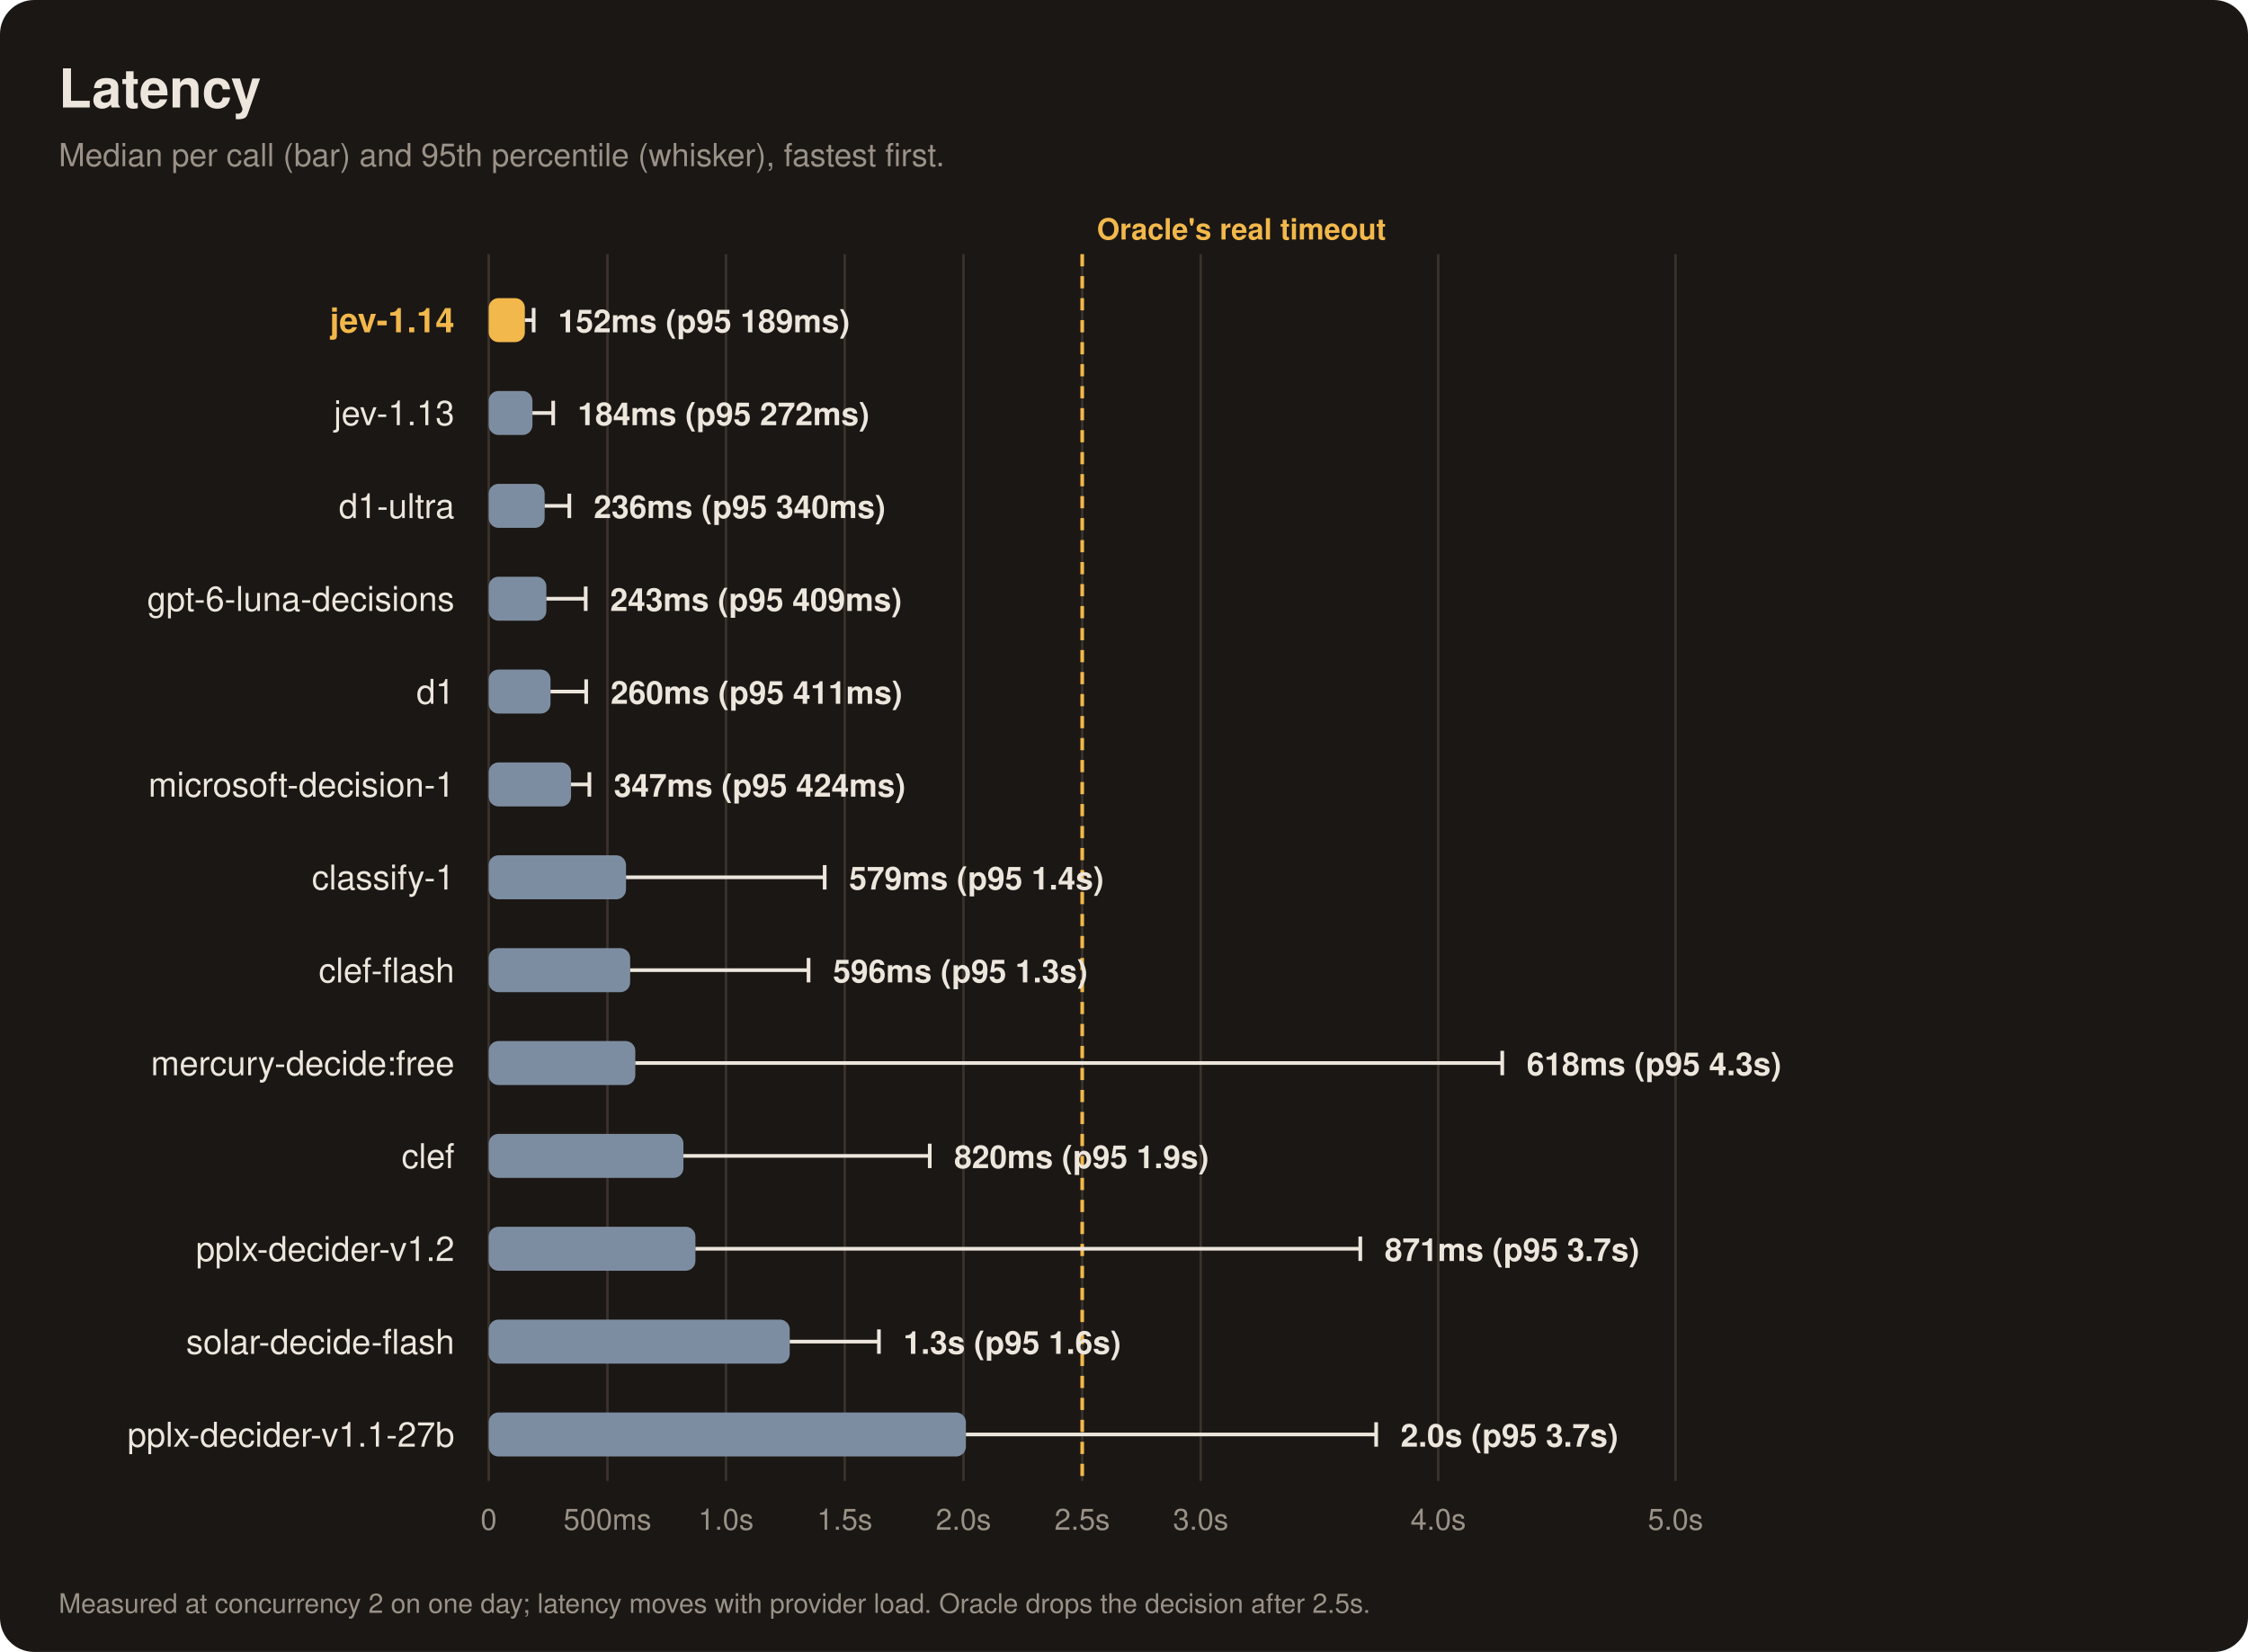
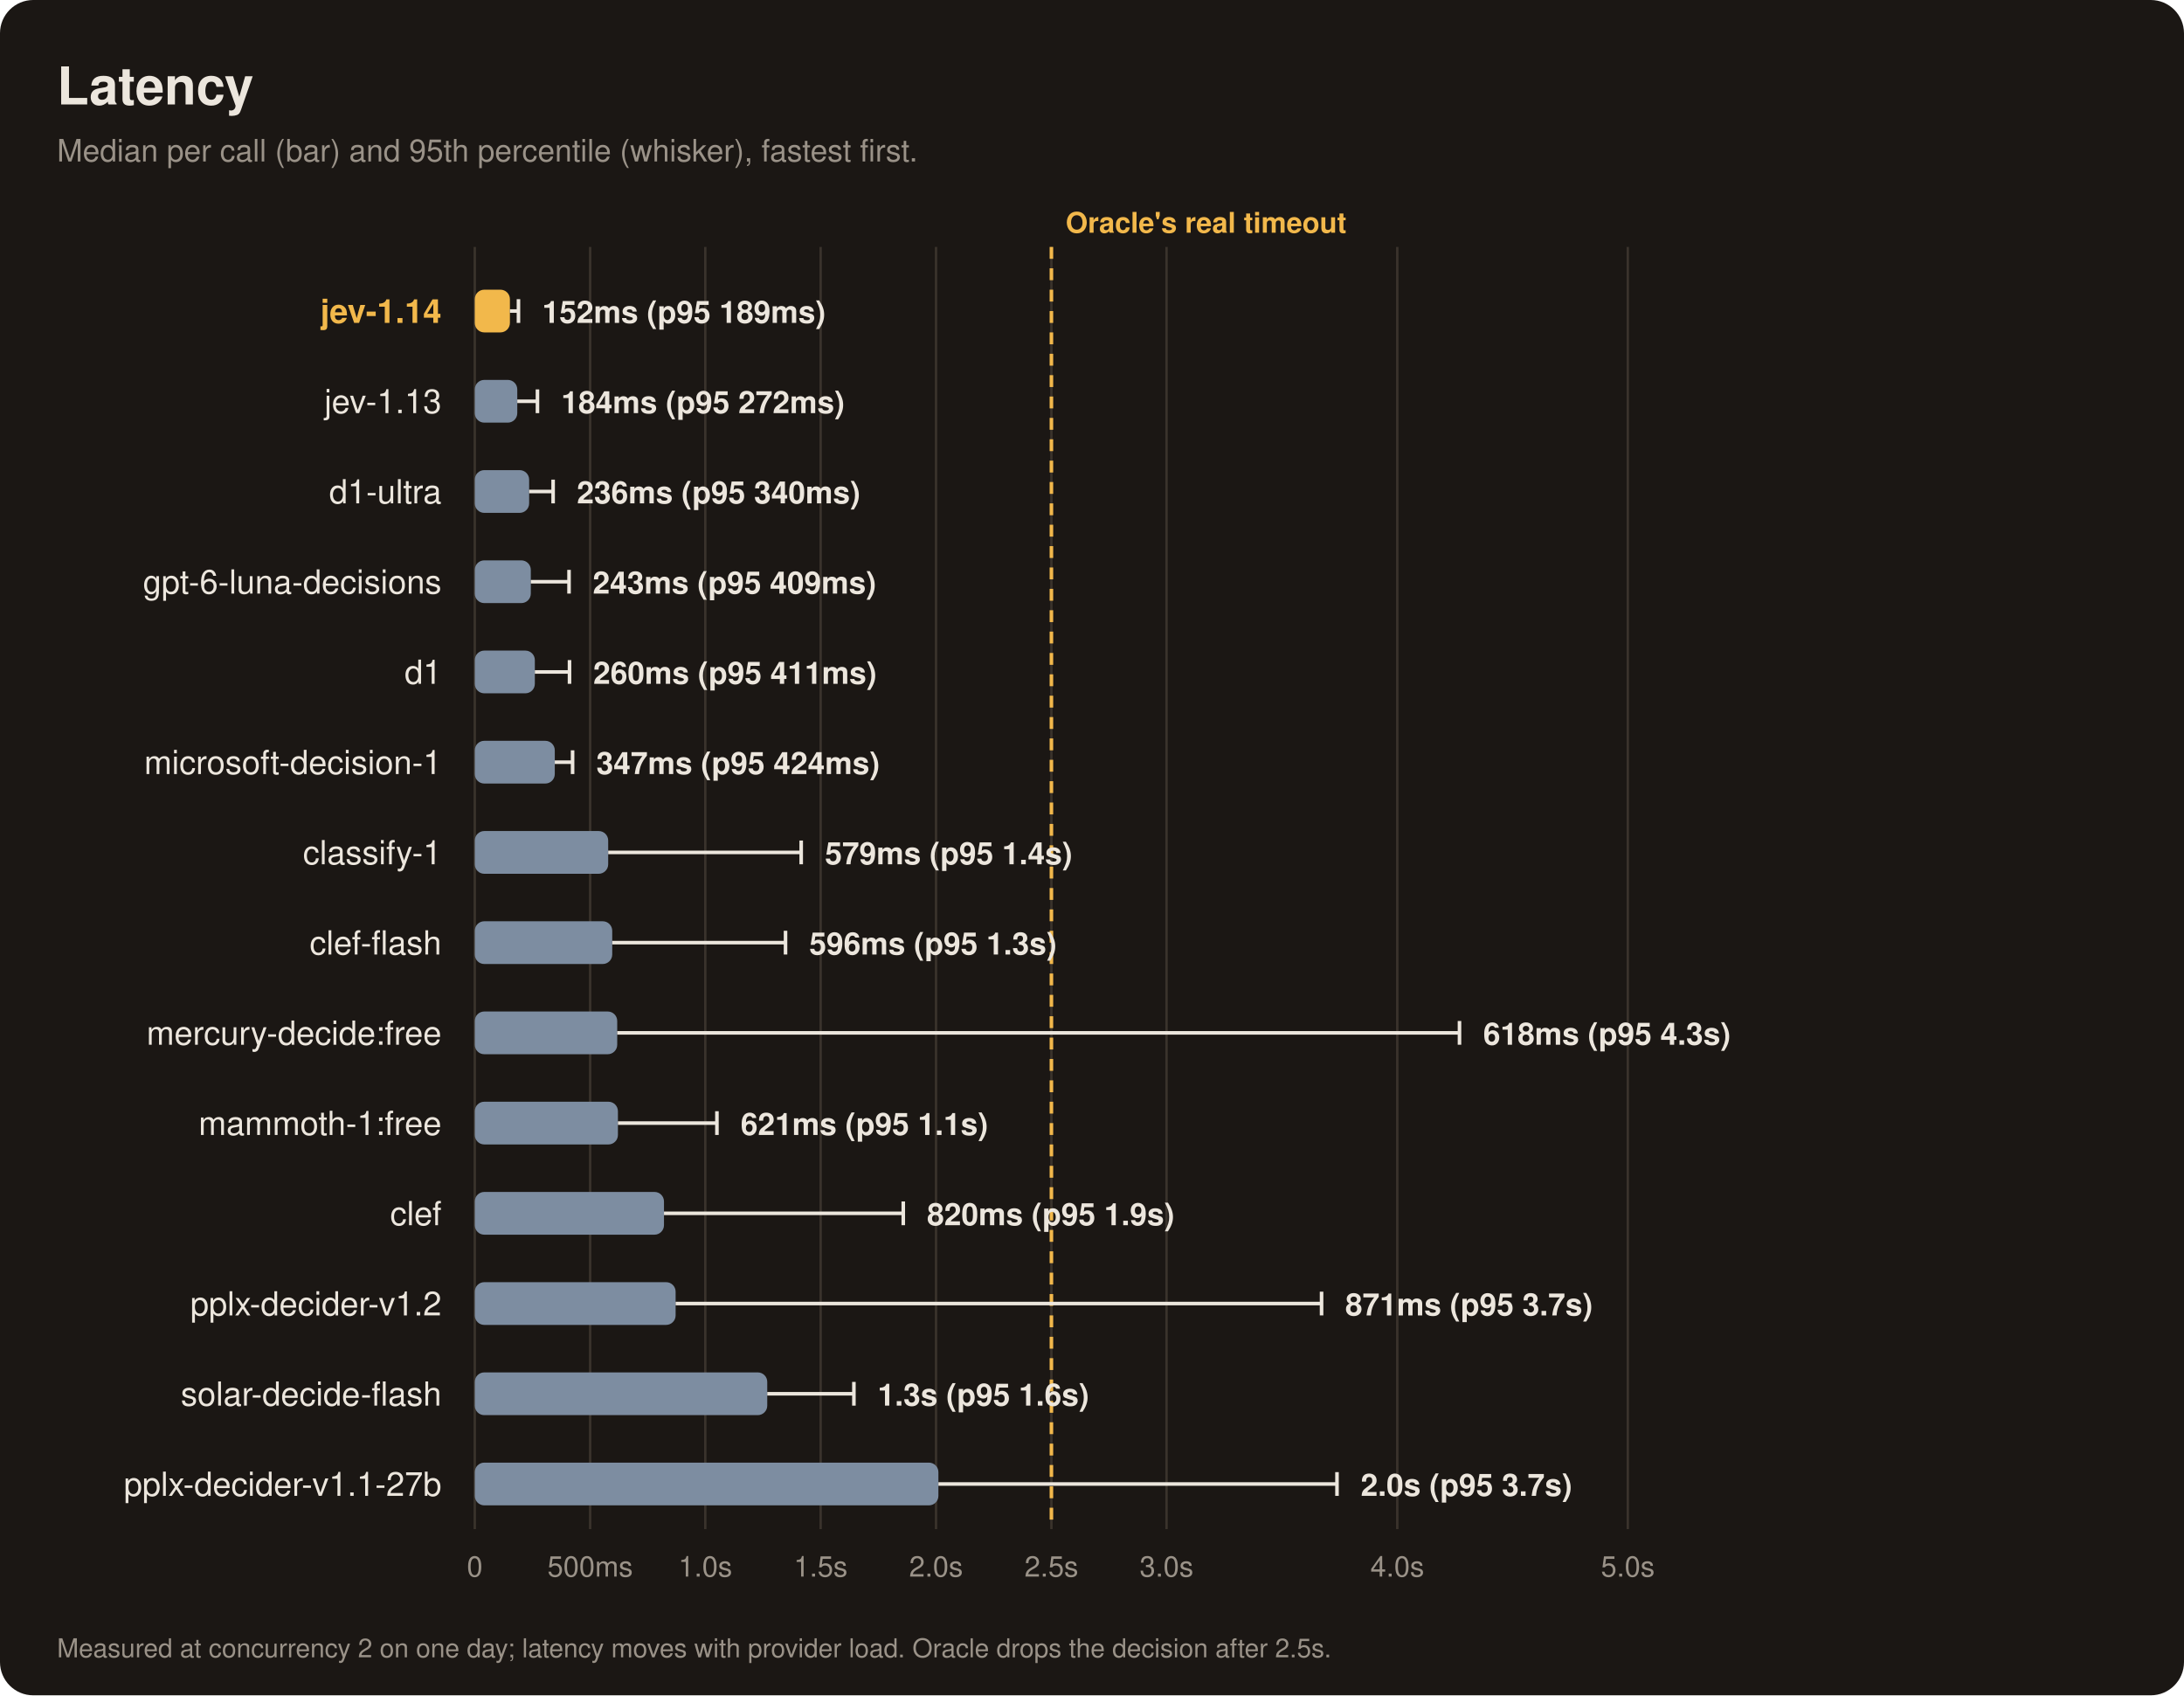
- <svg xmlns="http://www.w3.org/2000/svg" viewBox="0 0 920 676" width="920" role="img" aria-label="Latency" font-family="-apple-system,BlinkMacSystemFont,'Segoe UI',Helvetica,Arial,sans-serif">
-   <rect width="920" height="676" rx="14" fill="#1b1714" />
+ <svg xmlns="http://www.w3.org/2000/svg" viewBox="0 0 920 714" width="920" role="img" aria-label="Latency" font-family="-apple-system,BlinkMacSystemFont,'Segoe UI',Helvetica,Arial,sans-serif">
+   <rect width="920" height="714" rx="14" fill="#1b1714" />
  <text x="24.0" y="44.0" font-size="22" font-weight="700" fill="#ece6dd" text-anchor="start">Latency</text>
  <text x="24.0" y="68.0" font-size="13" font-weight="400" fill="#9a9288" text-anchor="start">Median per call (bar) and 95th percentile (whisker), fastest first.</text>
-   <line x1="200.0" y1="104.0" x2="200.0" y2="606.0" stroke="#3a332c" stroke-width="1.0" />
-   <text x="200.0" y="626.0" font-size="12" font-weight="400" fill="#9a9288" text-anchor="middle">0</text>
-   <line x1="248.6" y1="104.0" x2="248.6" y2="606.0" stroke="#3a332c" stroke-width="1.0" />
-   <text x="248.6" y="626.0" font-size="12" font-weight="400" fill="#9a9288" text-anchor="middle">500ms</text>
-   <line x1="297.1" y1="104.0" x2="297.1" y2="606.0" stroke="#3a332c" stroke-width="1.0" />
-   <text x="297.1" y="626.0" font-size="12" font-weight="400" fill="#9a9288" text-anchor="middle">1.0s</text>
-   <line x1="345.7" y1="104.0" x2="345.7" y2="606.0" stroke="#3a332c" stroke-width="1.0" />
-   <text x="345.7" y="626.0" font-size="12" font-weight="400" fill="#9a9288" text-anchor="middle">1.5s</text>
-   <line x1="394.3" y1="104.0" x2="394.3" y2="606.0" stroke="#3a332c" stroke-width="1.0" />
-   <text x="394.3" y="626.0" font-size="12" font-weight="400" fill="#9a9288" text-anchor="middle">2.0s</text>
-   <line x1="442.9" y1="104.0" x2="442.9" y2="606.0" stroke="#3a332c" stroke-width="1.0" />
-   <text x="442.9" y="626.0" font-size="12" font-weight="400" fill="#9a9288" text-anchor="middle">2.5s</text>
-   <line x1="491.4" y1="104.0" x2="491.4" y2="606.0" stroke="#3a332c" stroke-width="1.0" />
-   <text x="491.4" y="626.0" font-size="12" font-weight="400" fill="#9a9288" text-anchor="middle">3.0s</text>
-   <line x1="588.6" y1="104.0" x2="588.6" y2="606.0" stroke="#3a332c" stroke-width="1.0" />
-   <text x="588.6" y="626.0" font-size="12" font-weight="400" fill="#9a9288" text-anchor="middle">4.0s</text>
-   <line x1="685.7" y1="104.0" x2="685.7" y2="606.0" stroke="#3a332c" stroke-width="1.0" />
-   <text x="685.7" y="626.0" font-size="12" font-weight="400" fill="#9a9288" text-anchor="middle">5.0s</text>
-   <line x1="442.9" y1="104.0" x2="442.9" y2="606.0" stroke="#f2b84b" stroke-width="1.5" stroke-dasharray="5 4" />
+   <line x1="200.0" y1="104.0" x2="200.0" y2="644.0" stroke="#3a332c" stroke-width="1.0" />
+   <text x="200.0" y="664.0" font-size="12" font-weight="400" fill="#9a9288" text-anchor="middle">0</text>
+   <line x1="248.6" y1="104.0" x2="248.6" y2="644.0" stroke="#3a332c" stroke-width="1.0" />
+   <text x="248.6" y="664.0" font-size="12" font-weight="400" fill="#9a9288" text-anchor="middle">500ms</text>
+   <line x1="297.1" y1="104.0" x2="297.1" y2="644.0" stroke="#3a332c" stroke-width="1.0" />
+   <text x="297.1" y="664.0" font-size="12" font-weight="400" fill="#9a9288" text-anchor="middle">1.0s</text>
+   <line x1="345.7" y1="104.0" x2="345.7" y2="644.0" stroke="#3a332c" stroke-width="1.0" />
+   <text x="345.7" y="664.0" font-size="12" font-weight="400" fill="#9a9288" text-anchor="middle">1.5s</text>
+   <line x1="394.3" y1="104.0" x2="394.3" y2="644.0" stroke="#3a332c" stroke-width="1.0" />
+   <text x="394.3" y="664.0" font-size="12" font-weight="400" fill="#9a9288" text-anchor="middle">2.0s</text>
+   <line x1="442.9" y1="104.0" x2="442.9" y2="644.0" stroke="#3a332c" stroke-width="1.0" />
+   <text x="442.9" y="664.0" font-size="12" font-weight="400" fill="#9a9288" text-anchor="middle">2.5s</text>
+   <line x1="491.4" y1="104.0" x2="491.4" y2="644.0" stroke="#3a332c" stroke-width="1.0" />
+   <text x="491.4" y="664.0" font-size="12" font-weight="400" fill="#9a9288" text-anchor="middle">3.0s</text>
+   <line x1="588.6" y1="104.0" x2="588.6" y2="644.0" stroke="#3a332c" stroke-width="1.0" />
+   <text x="588.6" y="664.0" font-size="12" font-weight="400" fill="#9a9288" text-anchor="middle">4.0s</text>
+   <line x1="685.7" y1="104.0" x2="685.7" y2="644.0" stroke="#3a332c" stroke-width="1.0" />
+   <text x="685.7" y="664.0" font-size="12" font-weight="400" fill="#9a9288" text-anchor="middle">5.0s</text>
+   <line x1="442.9" y1="104.0" x2="442.9" y2="644.0" stroke="#f2b84b" stroke-width="1.5" stroke-dasharray="5 4" />
  <text x="448.9" y="98.0" font-size="12" font-weight="600" fill="#f2b84b" text-anchor="start">Oracle's real timeout</text>
  <text x="186.0" y="136.0" font-size="14" font-weight="700" fill="#f2b84b" text-anchor="end">jev-1.14</text>
  <rect x="200.0" y="122.0" width="14.8" height="18.0" rx="4.0" fill="#f2b84b" />
  <line x1="214.8" y1="131.0" x2="218.4" y2="131.0" stroke="#ece6dd" stroke-width="1.5" />
  <line x1="218.4" y1="126.0" x2="218.4" y2="136.0" stroke="#ece6dd" stroke-width="1.5" />
  <text x="228.4" y="136.0" font-size="13" font-weight="600" fill="#ece6dd" text-anchor="start">152ms  (p95 189ms)</text>
  <text x="186.0" y="174.0" font-size="14" font-weight="500" fill="#ece6dd" text-anchor="end">jev-1.13</text>
  <rect x="200.0" y="160.0" width="17.9" height="18.0" rx="4.0" fill="#7d8da1" />
  <line x1="217.9" y1="169.0" x2="226.4" y2="169.0" stroke="#ece6dd" stroke-width="1.5" />
  <line x1="226.4" y1="164.0" x2="226.4" y2="174.0" stroke="#ece6dd" stroke-width="1.5" />
  <text x="236.4" y="174.0" font-size="13" font-weight="600" fill="#ece6dd" text-anchor="start">184ms  (p95 272ms)</text>
  <text x="186.0" y="212.0" font-size="14" font-weight="500" fill="#ece6dd" text-anchor="end">d1-ultra</text>
  <rect x="200.0" y="198.0" width="22.9" height="18.0" rx="4.0" fill="#7d8da1" />
  <line x1="222.9" y1="207.0" x2="233.0" y2="207.0" stroke="#ece6dd" stroke-width="1.5" />
  <line x1="233.0" y1="202.0" x2="233.0" y2="212.0" stroke="#ece6dd" stroke-width="1.5" />
  <text x="243.0" y="212.0" font-size="13" font-weight="600" fill="#ece6dd" text-anchor="start">236ms  (p95 340ms)</text>
  <text x="186.0" y="250.0" font-size="14" font-weight="500" fill="#ece6dd" text-anchor="end">gpt-6-luna-decisions</text>
  <rect x="200.0" y="236.0" width="23.6" height="18.0" rx="4.0" fill="#7d8da1" />
  <line x1="223.6" y1="245.0" x2="239.7" y2="245.0" stroke="#ece6dd" stroke-width="1.5" />
  <line x1="239.7" y1="240.0" x2="239.7" y2="250.0" stroke="#ece6dd" stroke-width="1.5" />
  <text x="249.7" y="250.0" font-size="13" font-weight="600" fill="#ece6dd" text-anchor="start">243ms  (p95 409ms)</text>
  <text x="186.0" y="288.0" font-size="14" font-weight="500" fill="#ece6dd" text-anchor="end">d1</text>
  <rect x="200.0" y="274.0" width="25.3" height="18.0" rx="4.0" fill="#7d8da1" />
  <line x1="225.3" y1="283.0" x2="239.9" y2="283.0" stroke="#ece6dd" stroke-width="1.5" />
  <line x1="239.9" y1="278.0" x2="239.9" y2="288.0" stroke="#ece6dd" stroke-width="1.5" />
  <text x="249.9" y="288.0" font-size="13" font-weight="600" fill="#ece6dd" text-anchor="start">260ms  (p95 411ms)</text>
  <text x="186.0" y="326.0" font-size="14" font-weight="500" fill="#ece6dd" text-anchor="end">microsoft-decision-1</text>
  <rect x="200.0" y="312.0" width="33.7" height="18.0" rx="4.0" fill="#7d8da1" />
  <line x1="233.7" y1="321.0" x2="241.2" y2="321.0" stroke="#ece6dd" stroke-width="1.5" />
  <line x1="241.2" y1="316.0" x2="241.2" y2="326.0" stroke="#ece6dd" stroke-width="1.5" />
  <text x="251.2" y="326.0" font-size="13" font-weight="600" fill="#ece6dd" text-anchor="start">347ms  (p95 424ms)</text>
  <text x="186.0" y="364.0" font-size="14" font-weight="500" fill="#ece6dd" text-anchor="end">classify-1</text>
  <rect x="200.0" y="350.0" width="56.2" height="18.0" rx="4.0" fill="#7d8da1" />
  <line x1="256.2" y1="359.0" x2="337.5" y2="359.0" stroke="#ece6dd" stroke-width="1.5" />
  <line x1="337.5" y1="354.0" x2="337.5" y2="364.0" stroke="#ece6dd" stroke-width="1.5" />
  <text x="347.5" y="364.0" font-size="13" font-weight="600" fill="#ece6dd" text-anchor="start">579ms  (p95 1.4s)</text>
  <text x="186.0" y="402.0" font-size="14" font-weight="500" fill="#ece6dd" text-anchor="end">clef-flash</text>
  <rect x="200.0" y="388.0" width="57.9" height="18.0" rx="4.0" fill="#7d8da1" />
  <line x1="257.9" y1="397.0" x2="330.9" y2="397.0" stroke="#ece6dd" stroke-width="1.5" />
  <line x1="330.9" y1="392.0" x2="330.9" y2="402.0" stroke="#ece6dd" stroke-width="1.5" />
  <text x="340.9" y="402.0" font-size="13" font-weight="600" fill="#ece6dd" text-anchor="start">596ms  (p95 1.3s)</text>
  <text x="186.0" y="440.0" font-size="14" font-weight="500" fill="#ece6dd" text-anchor="end">mercury-decide:free</text>
  <rect x="200.0" y="426.0" width="60.0" height="18.0" rx="4.0" fill="#7d8da1" />
  <line x1="260.0" y1="435.0" x2="614.8" y2="435.0" stroke="#ece6dd" stroke-width="1.5" />
  <line x1="614.8" y1="430.0" x2="614.8" y2="440.0" stroke="#ece6dd" stroke-width="1.5" />
  <text x="624.8" y="440.0" font-size="13" font-weight="600" fill="#ece6dd" text-anchor="start">618ms  (p95 4.3s)</text>
-   <text x="186.0" y="478.0" font-size="14" font-weight="500" fill="#ece6dd" text-anchor="end">clef</text>
-   <rect x="200.0" y="464.0" width="79.7" height="18.0" rx="4.0" fill="#7d8da1" />
-   <line x1="279.7" y1="473.0" x2="380.5" y2="473.0" stroke="#ece6dd" stroke-width="1.5" />
-   <line x1="380.5" y1="468.0" x2="380.5" y2="478.0" stroke="#ece6dd" stroke-width="1.5" />
-   <text x="390.5" y="478.0" font-size="13" font-weight="600" fill="#ece6dd" text-anchor="start">820ms  (p95 1.9s)</text>
-   <text x="186.0" y="516.0" font-size="14" font-weight="500" fill="#ece6dd" text-anchor="end">pplx-decider-v1.2</text>
-   <rect x="200.0" y="502.0" width="84.6" height="18.0" rx="4.0" fill="#7d8da1" />
-   <line x1="284.6" y1="511.0" x2="556.7" y2="511.0" stroke="#ece6dd" stroke-width="1.5" />
-   <line x1="556.7" y1="506.0" x2="556.7" y2="516.0" stroke="#ece6dd" stroke-width="1.5" />
-   <text x="566.7" y="516.0" font-size="13" font-weight="600" fill="#ece6dd" text-anchor="start">871ms  (p95 3.7s)</text>
-   <text x="186.0" y="554.0" font-size="14" font-weight="500" fill="#ece6dd" text-anchor="end">solar-decide-flash</text>
-   <rect x="200.0" y="540.0" width="123.2" height="18.0" rx="4.0" fill="#7d8da1" />
-   <line x1="323.2" y1="549.0" x2="359.7" y2="549.0" stroke="#ece6dd" stroke-width="1.5" />
-   <line x1="359.7" y1="544.0" x2="359.7" y2="554.0" stroke="#ece6dd" stroke-width="1.5" />
-   <text x="369.7" y="554.0" font-size="13" font-weight="600" fill="#ece6dd" text-anchor="start">1.3s  (p95 1.6s)</text>
-   <text x="186.0" y="592.0" font-size="14" font-weight="500" fill="#ece6dd" text-anchor="end">pplx-decider-v1.1-27b</text>
-   <rect x="200.0" y="578.0" width="195.3" height="18.0" rx="4.0" fill="#7d8da1" />
-   <line x1="395.3" y1="587.0" x2="563.2" y2="587.0" stroke="#ece6dd" stroke-width="1.5" />
-   <line x1="563.2" y1="582.0" x2="563.2" y2="592.0" stroke="#ece6dd" stroke-width="1.5" />
-   <text x="573.2" y="592.0" font-size="13" font-weight="600" fill="#ece6dd" text-anchor="start">2.0s  (p95 3.7s)</text>
-   <text x="24.0" y="660.0" font-size="11" font-weight="400" fill="#9a9288" text-anchor="start">Measured at concurrency 2 on one day; latency moves with provider load. Oracle drops the decision after 2.5s.</text>
+   <text x="186.0" y="478.0" font-size="14" font-weight="500" fill="#ece6dd" text-anchor="end">mammoth-1:free</text>
+   <rect x="200.0" y="464.0" width="60.3" height="18.0" rx="4.0" fill="#7d8da1" />
+   <line x1="260.3" y1="473.0" x2="302.0" y2="473.0" stroke="#ece6dd" stroke-width="1.5" />
+   <line x1="302.0" y1="468.0" x2="302.0" y2="478.0" stroke="#ece6dd" stroke-width="1.5" />
+   <text x="312.0" y="478.0" font-size="13" font-weight="600" fill="#ece6dd" text-anchor="start">621ms  (p95 1.1s)</text>
+   <text x="186.0" y="516.0" font-size="14" font-weight="500" fill="#ece6dd" text-anchor="end">clef</text>
+   <rect x="200.0" y="502.0" width="79.7" height="18.0" rx="4.0" fill="#7d8da1" />
+   <line x1="279.7" y1="511.0" x2="380.5" y2="511.0" stroke="#ece6dd" stroke-width="1.5" />
+   <line x1="380.5" y1="506.0" x2="380.5" y2="516.0" stroke="#ece6dd" stroke-width="1.5" />
+   <text x="390.5" y="516.0" font-size="13" font-weight="600" fill="#ece6dd" text-anchor="start">820ms  (p95 1.9s)</text>
+   <text x="186.0" y="554.0" font-size="14" font-weight="500" fill="#ece6dd" text-anchor="end">pplx-decider-v1.2</text>
+   <rect x="200.0" y="540.0" width="84.6" height="18.0" rx="4.0" fill="#7d8da1" />
+   <line x1="284.6" y1="549.0" x2="556.7" y2="549.0" stroke="#ece6dd" stroke-width="1.5" />
+   <line x1="556.7" y1="544.0" x2="556.7" y2="554.0" stroke="#ece6dd" stroke-width="1.5" />
+   <text x="566.7" y="554.0" font-size="13" font-weight="600" fill="#ece6dd" text-anchor="start">871ms  (p95 3.7s)</text>
+   <text x="186.0" y="592.0" font-size="14" font-weight="500" fill="#ece6dd" text-anchor="end">solar-decide-flash</text>
+   <rect x="200.0" y="578.0" width="123.2" height="18.0" rx="4.0" fill="#7d8da1" />
+   <line x1="323.2" y1="587.0" x2="359.7" y2="587.0" stroke="#ece6dd" stroke-width="1.5" />
+   <line x1="359.7" y1="582.0" x2="359.7" y2="592.0" stroke="#ece6dd" stroke-width="1.5" />
+   <text x="369.7" y="592.0" font-size="13" font-weight="600" fill="#ece6dd" text-anchor="start">1.3s  (p95 1.6s)</text>
+   <text x="186.0" y="630.0" font-size="14" font-weight="500" fill="#ece6dd" text-anchor="end">pplx-decider-v1.1-27b</text>
+   <rect x="200.0" y="616.0" width="195.3" height="18.0" rx="4.0" fill="#7d8da1" />
+   <line x1="395.3" y1="625.0" x2="563.2" y2="625.0" stroke="#ece6dd" stroke-width="1.5" />
+   <line x1="563.2" y1="620.0" x2="563.2" y2="630.0" stroke="#ece6dd" stroke-width="1.5" />
+   <text x="573.2" y="630.0" font-size="13" font-weight="600" fill="#ece6dd" text-anchor="start">2.0s  (p95 3.7s)</text>
+   <text x="24.0" y="698.0" font-size="11" font-weight="400" fill="#9a9288" text-anchor="start">Measured at concurrency 2 on one day; latency moves with provider load. Oracle drops the decision after 2.5s.</text>
</svg>
